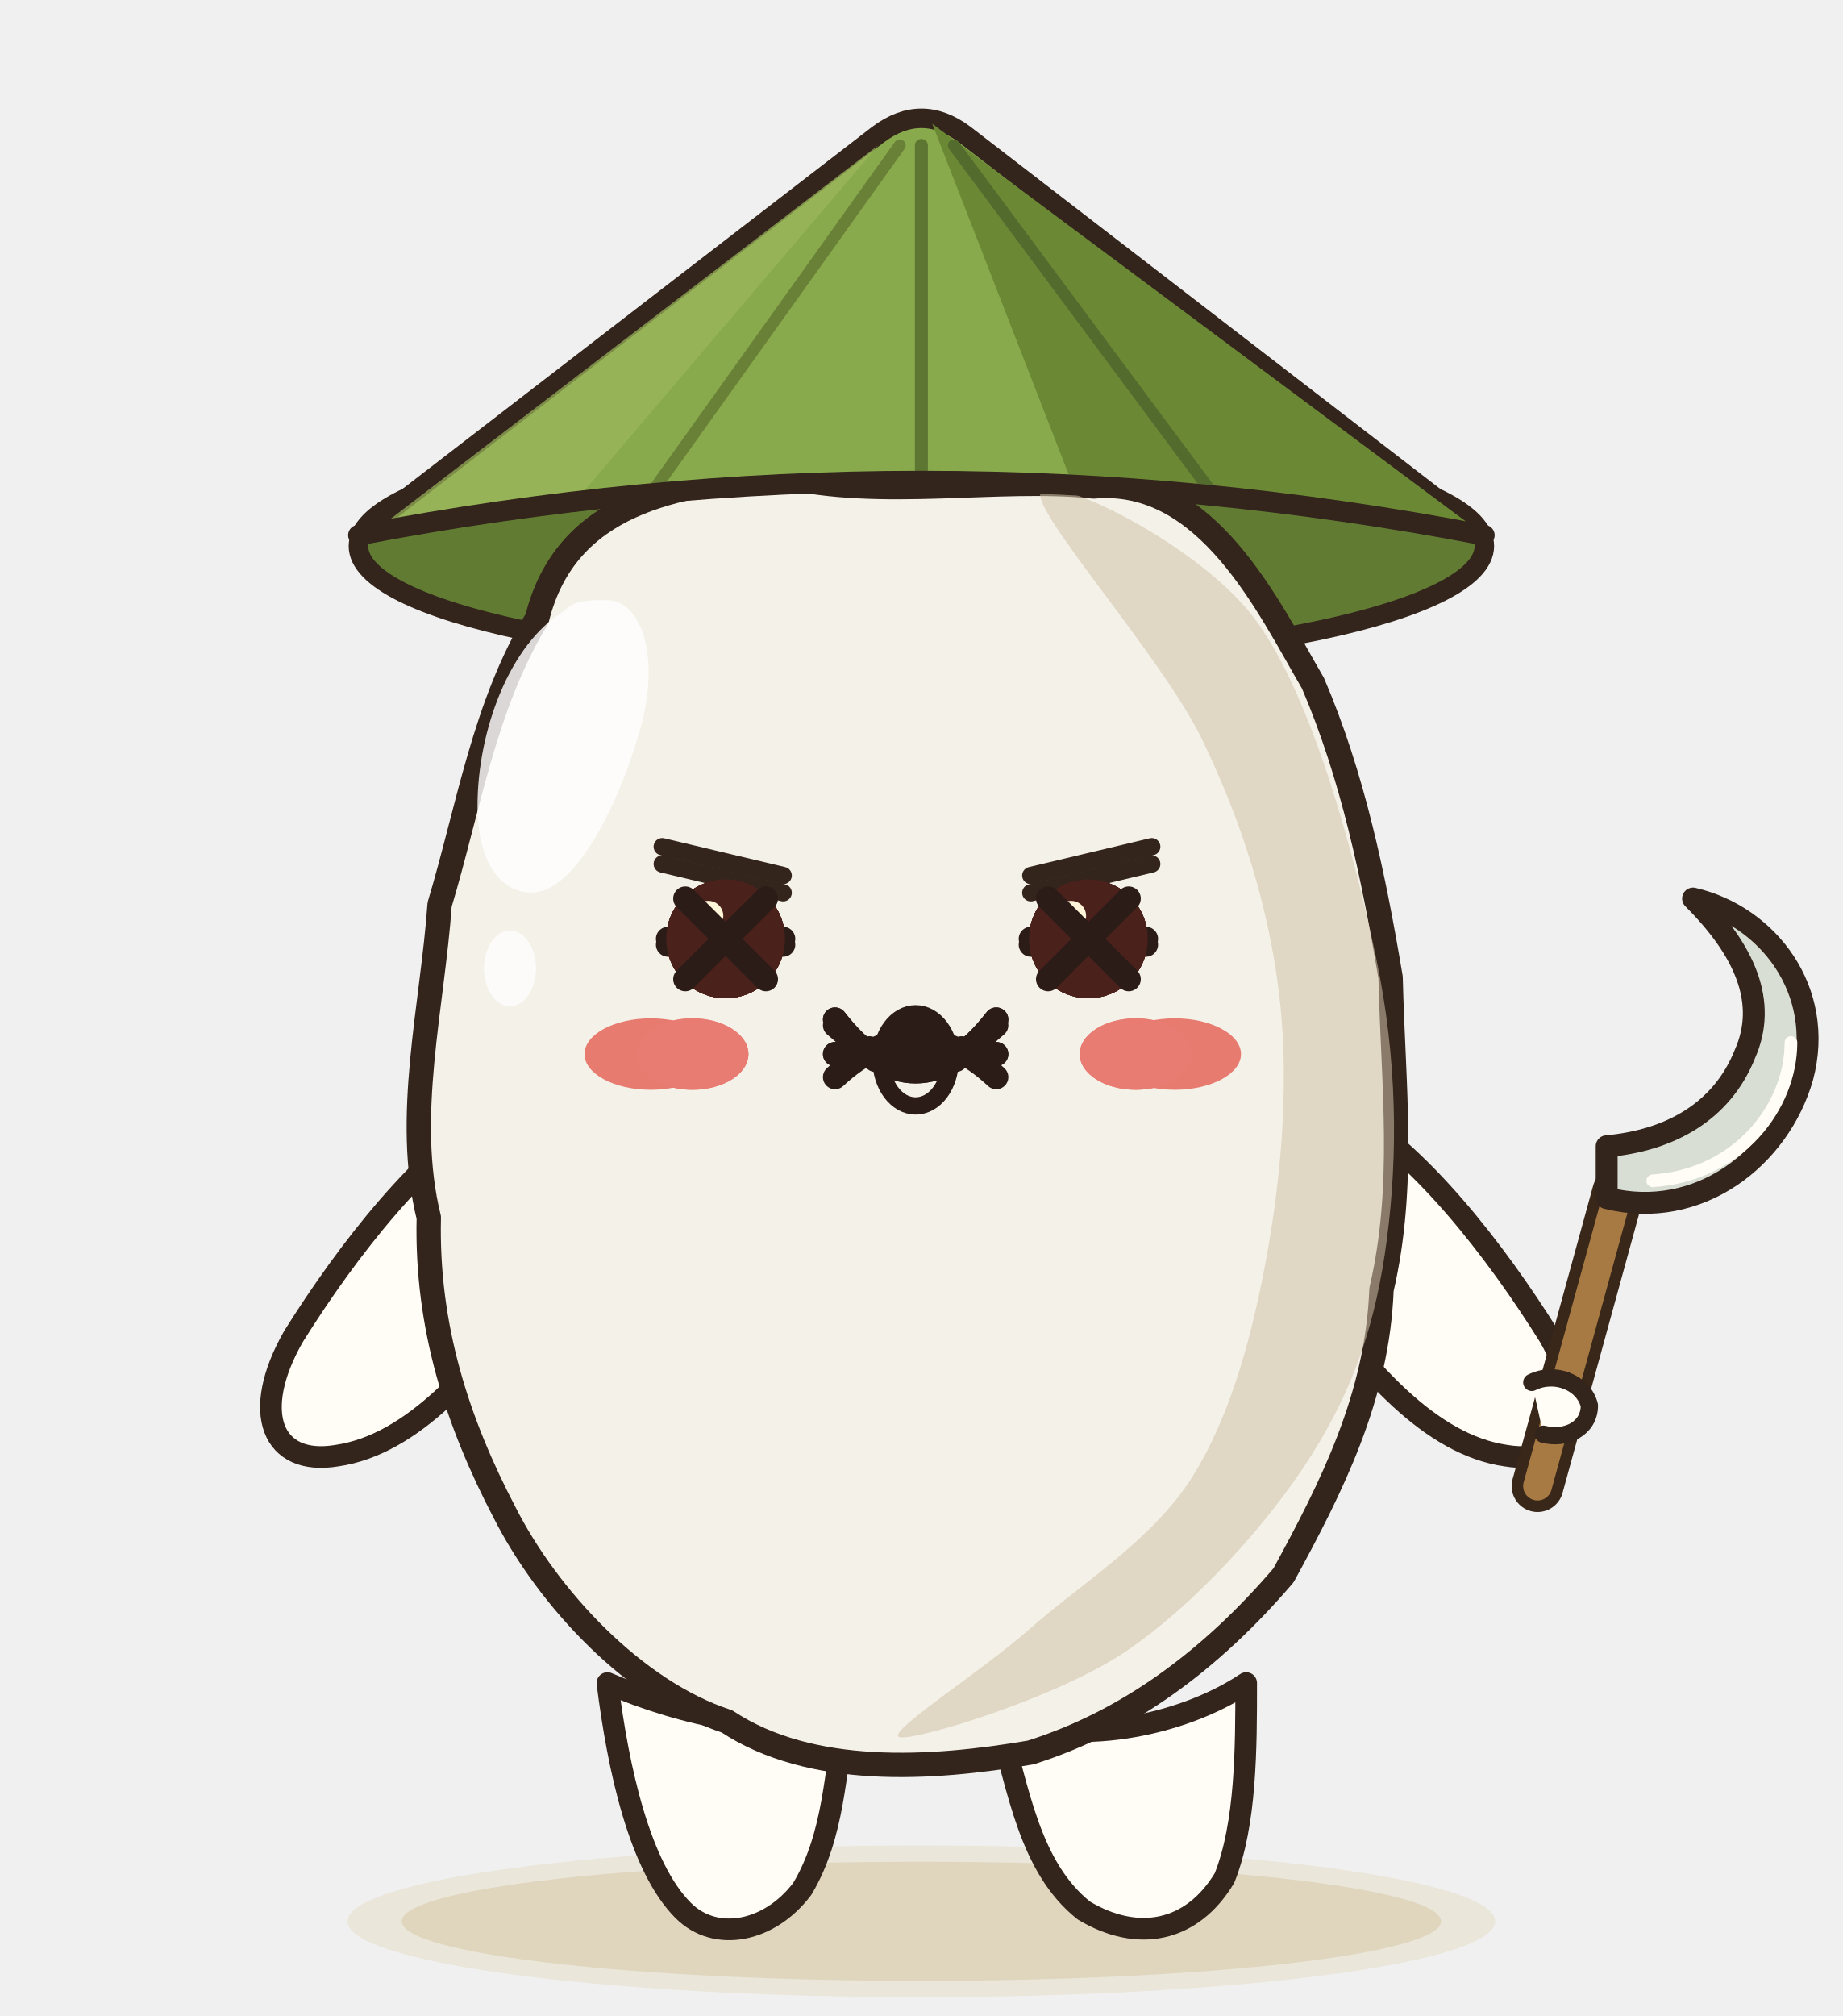
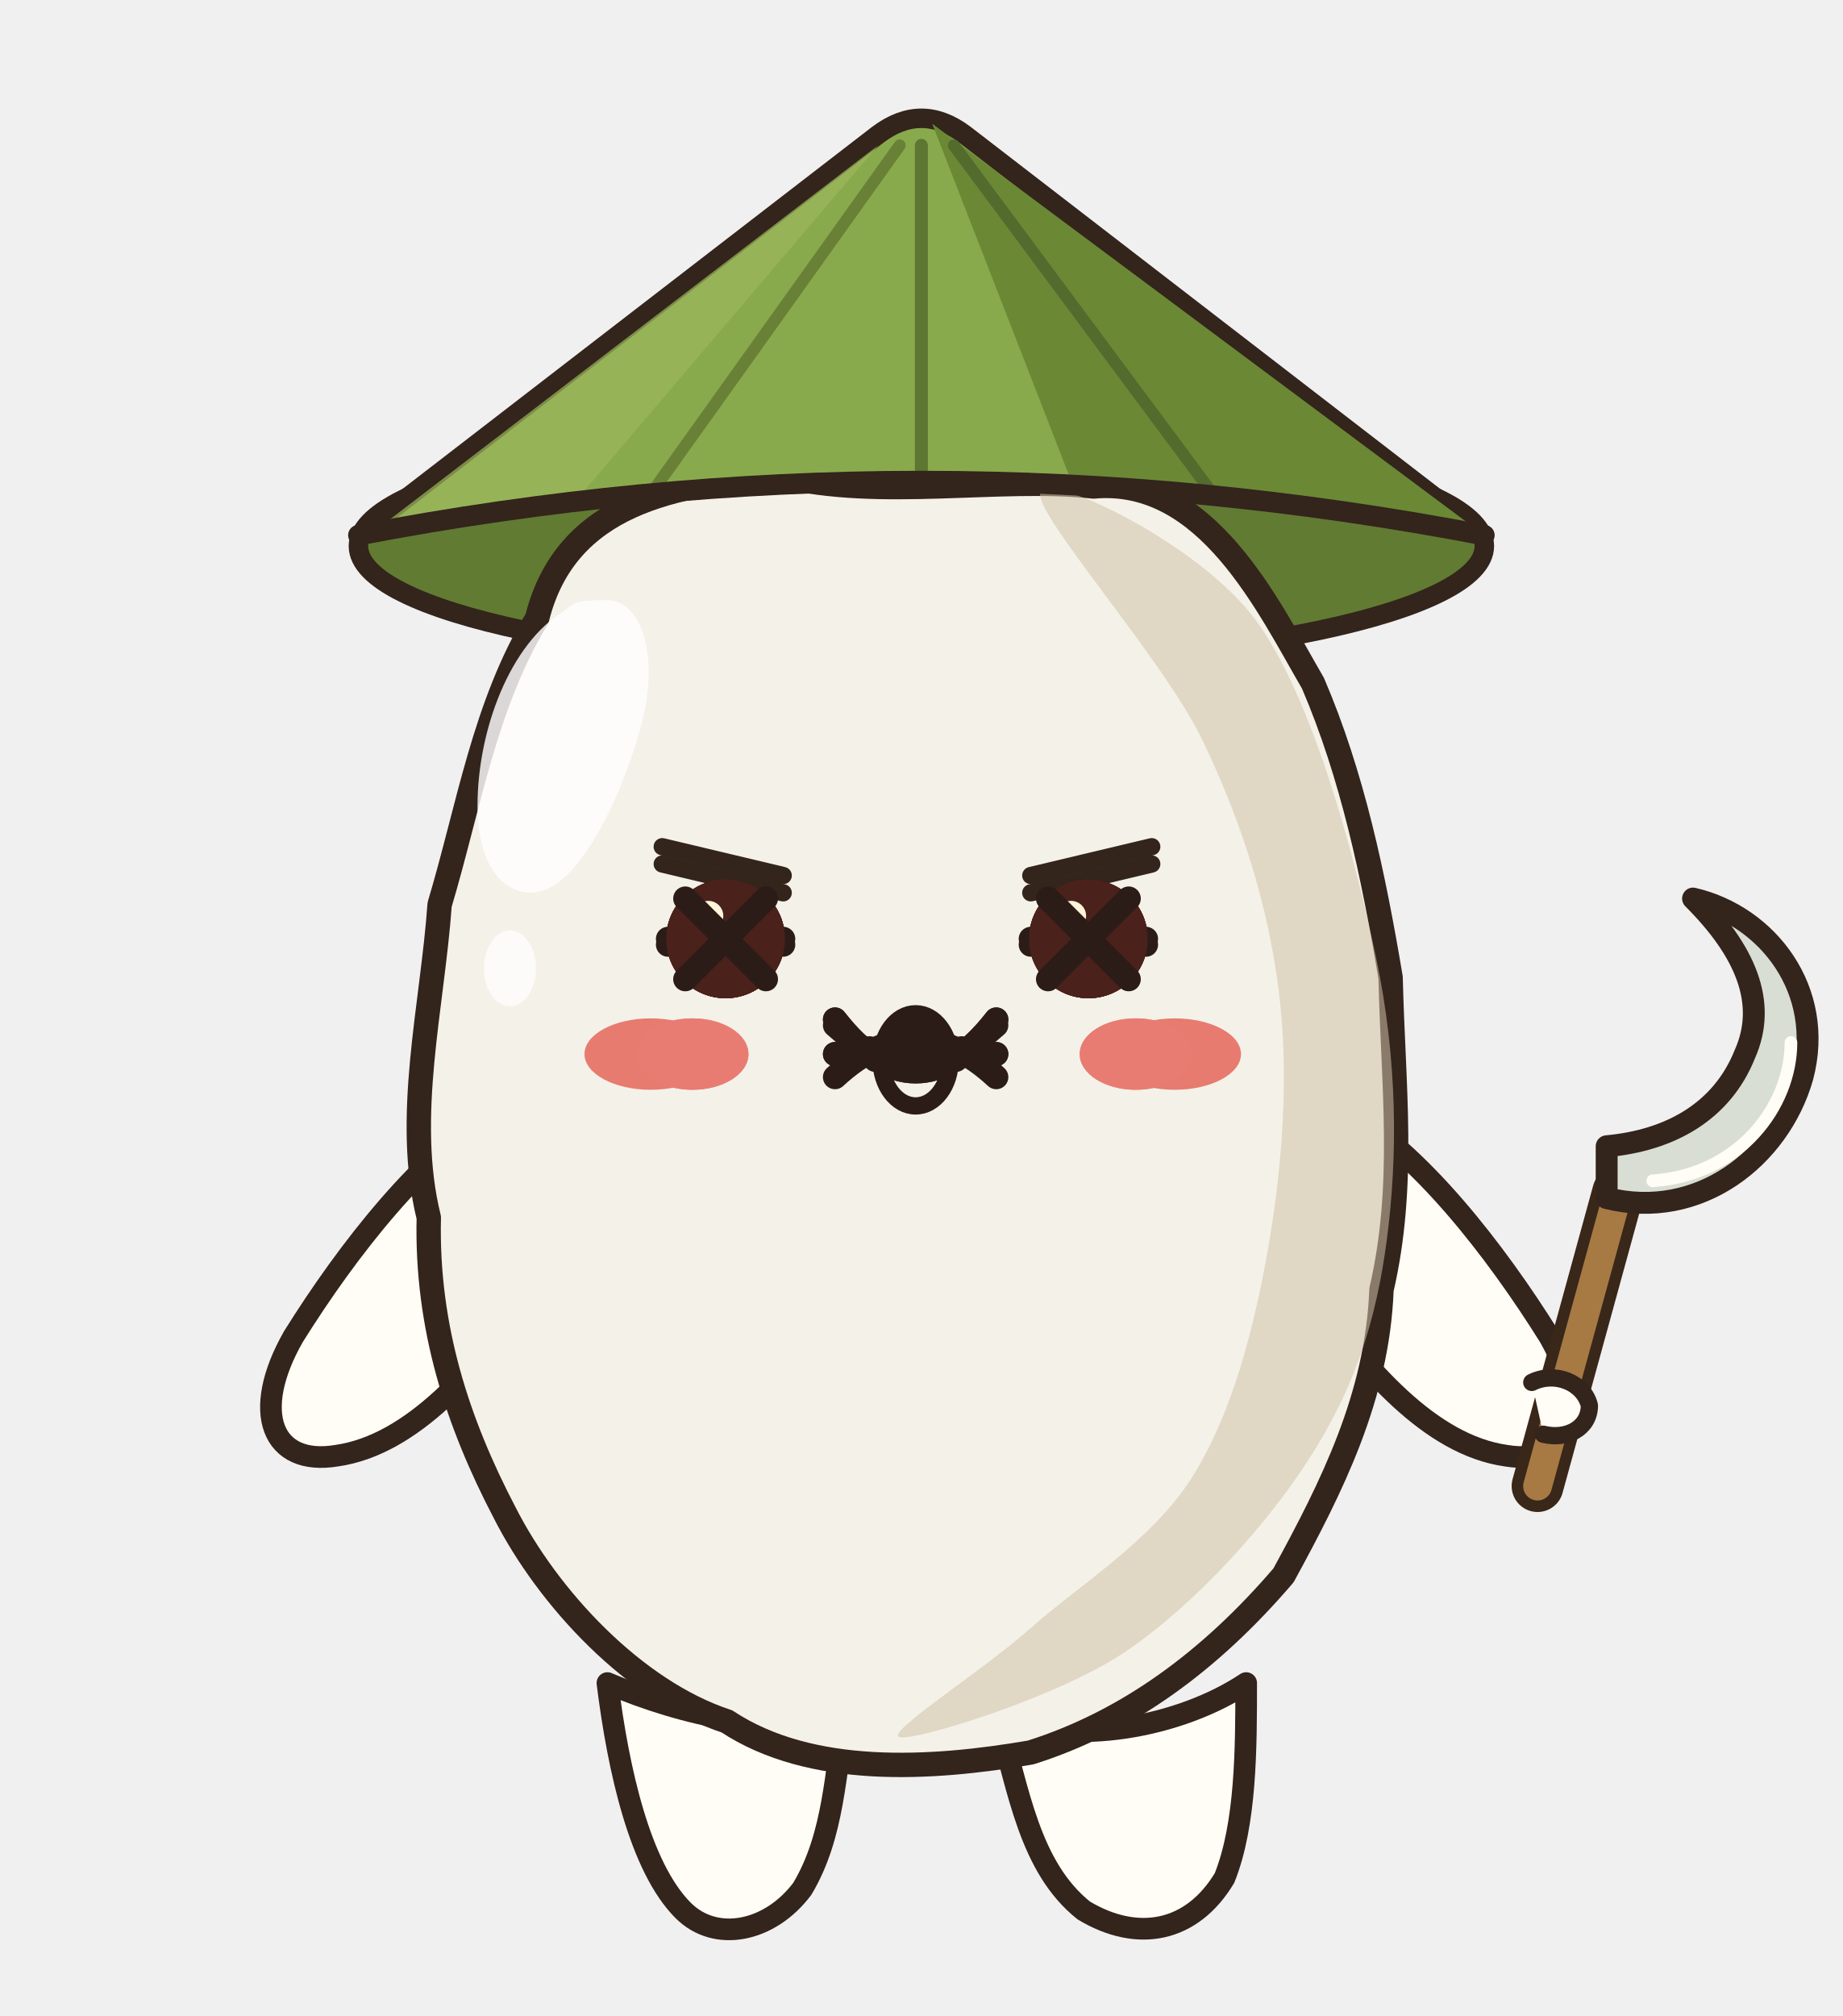
<svg xmlns="http://www.w3.org/2000/svg" width="320" height="350" viewBox="0 0 320 350">
  <g id="conical-hat-back" transform="matrix(1.88 0 0 1.88 -84.4 -59.36)">
    <ellipse id="rice-hat-underside" cx="130" cy="82" rx="52" ry="11" fill="#617b32" stroke="#33241c" stroke-width="1.8" />
  </g>
  <g id="body">
    <g id="rice-source-character" transform="matrix(1.88 0 0 1.88 -84.4 -59.36)">
-       <ellipse id="rice-ground-shadow-soft" cx="130" cy="209" rx="53" ry="7" fill="#d5c494" opacity=".24" />
-       <ellipse id="rice-ground-shadow" cx="130" cy="209" rx="48" ry="5.5" fill="#c9b481" opacity=".32" />
      <path id="rice-arm-left" d="M91 134 C84 138 77 147 72 155 C68 162 70 167 76 166 C83 165 89 158 94 151 Z" fill="#fffdf6" stroke="#33241c" stroke-width="2" stroke-linejoin="round" />
      <path id="rice-arm-right" d="M169 134 C176 138 183 147 188 155 C192 162 190 167 184 166 C177 165 171 158 166 151 Z" fill="#fffdf6" stroke="#33241c" stroke-width="2" stroke-linejoin="round" />
      <path id="rice-foot-left" d="M101 187 C102 195 104 204 108 208 C111 211 116 210 119 206 C122 201 122 195 123 190 C117 192 108 190 101 187 Z" fill="#fffdf6" stroke="#33241c" stroke-width="2" stroke-linejoin="round" />
      <path id="rice-foot-right" d="M137 190 C139 197 140 204 145 208 C150 211 155 210 158 205 C160 200 160 193 160 187 C154 191 144 193 137 190 Z" fill="#fffdf6" stroke="#33241c" stroke-width="2" stroke-linejoin="round" />
      <path id="rice-body-outline" d="M 117.00 75.50 C 126.16 77.75 137.28 75.56 145.90 76.50 C 156.37 75.55 162.03 87.56 166.17 94.67 C 169.83 103.20 171.76 112.44 173.34 121.84 C 173.58 131.87 174.74 141.01 172.50 150.66 C 172.12 160.55 167.92 168.86 163.45 177.05 C 156.68 184.97 148.97 190.61 140.09 193.41 C 130.87 194.99 119.79 195.66 112.04 190.54 C 103.53 187.75 95.52 179.18 91.50 171.25 C 87.18 162.99 84.26 154.15 84.50 144.01 C 82.20 134.71 84.84 124.50 85.50 115.11 C 88.18 106.18 89.62 96.73 94.50 88.70 C 97.16 77.97 107.37 76.22 117.00 75.50 Z" fill="#f4f1e8" stroke="#33241c" stroke-width="2.25" stroke-linejoin="round" />
      <path id="rice-body-side-shade" d="M 141.00 77.00 C 141.83 75.17 155.83 81.83 161.00 89.00 C 166.17 96.17 170.00 110.50 172.00 120.00 C 174.00 129.50 174.00 138.33 173.00 146.00 C 172.00 153.67 170.00 159.67 166.00 166.00 C 162.00 172.33 155.33 179.67 149.00 184.00 C 142.67 188.33 129.50 192.33 128.00 192.00 C 126.50 191.67 135.50 186.00 140.00 182.00 C 144.50 178.00 151.33 173.83 155.00 168.00 C 158.67 162.17 160.67 154.50 162.00 147.00 C 163.33 139.50 164.00 130.83 163.00 123.00 C 162.00 115.17 159.67 107.67 156.00 100.00 C 152.33 92.33 140.17 78.83 141.00 77.00 Z" fill="#d0c1a7" opacity=".55" />
      <path id="rice-body-highlight-large" d="M97 88 C92 91 89 99 89 106 C89 111 91 114 94 114 C98 114 102 106 104 99 C106 92 104 87 101 87 C99 87 98 87 97 88 Z" fill="#ffffff" opacity=".82" />
      <ellipse id="rice-body-highlight-small" cx="92" cy="121" rx="2.4" ry="3.5" fill="#ffffff" opacity=".74" />
    </g>
    <g id="face-neutral">
      <ellipse id="rice-neutral-blush-left" cx="113" cy="183" rx="11.5" ry="6.2" fill="#e77b70" />
      <ellipse id="rice-neutral-blush-right" cx="204" cy="183" rx="11.5" ry="6.2" fill="#e77b70" />
      <ellipse id="rice-neutral-eye-left" cx="126" cy="163" rx="10.3" ry="10.3" fill="#4b211b" />
      <ellipse id="rice-neutral-eye-right" cx="189" cy="163" rx="10.3" ry="10.3" fill="#4b211b" />
      <path id="rice-neutral-mouth" d="M145 177 Q159 195 173 177" fill="none" stroke="#2c1c18" stroke-width="4.2" stroke-linecap="round" />
    </g>
    <g id="face-happy">
      <path id="rice-happy-eye-left" d="M116 164 Q126 151 136 164" fill="none" stroke="#2c1c18" stroke-width="4.2" stroke-linecap="round" />
      <path id="rice-happy-eye-right" d="M179 164 Q189 151 199 164" fill="none" stroke="#2c1c18" stroke-width="4.2" stroke-linecap="round" />
      <path id="rice-happy-mouth" d="M145 177 Q159 195 173 177" fill="none" stroke="#2c1c18" stroke-width="4.2" stroke-linecap="round" />
      <ellipse id="rice-happy-blush-left" transform="translate(160 0) scale(.846 1) translate(-160 0)" cx="113" cy="183" rx="11.5" ry="6.2" fill="#e97c72" />
      <ellipse id="rice-happy-blush-right" transform="translate(160 0) scale(.846 1) translate(-160 0)" cx="204" cy="183" rx="11.5" ry="6.2" fill="#e97c72" />
    </g>
    <g id="face-focused">
      <ellipse id="rice-focused-eye-left" cx="126" cy="163" rx="10.3" ry="10.3" fill="#4b211b" />
      <ellipse id="rice-focused-eye-right" cx="189" cy="163" rx="10.3" ry="10.3" fill="#4b211b" />
      <path id="rice-focused-brows" d="M115 147 L136 152 M179 152 L200 147" fill="none" stroke="#33241c" stroke-width="3" stroke-linecap="round" />
      <path id="rice-focused-mouth" d="M145 183 L173 183" fill="none" stroke="#2c1c18" stroke-width="4.2" stroke-linecap="round" />
    </g>
    <g id="face-attack">
      <ellipse id="rice-attack-eye-left" cx="126" cy="163" rx="10.3" ry="10.3" fill="#4b211b" />
      <ellipse id="rice-attack-eye-right" cx="189" cy="163" rx="10.3" ry="10.3" fill="#4b211b" />
      <path id="rice-attack-brows" d="M115 150 L136 155 M179 155 L200 150" fill="none" stroke="#33241c" stroke-width="3" stroke-linecap="round" />
      <path id="rice-attack-mouth" d="M145 178 L152 184 L159 178 L166 184 L173 178" fill="none" stroke="#2c1c18" stroke-width="4.2" stroke-linecap="round" stroke-linejoin="round" />
    </g>
    <g id="face-surprised">
      <ellipse id="rice-surprised-eye-left" cx="126" cy="163" rx="10.3" ry="10.3" fill="#4b211b" />
      <ellipse id="rice-surprised-eye-right" cx="189" cy="163" rx="10.3" ry="10.3" fill="#4b211b" />
      <ellipse id="rice-surprised-mouth" cx="159" cy="184" rx="6" ry="8" fill="none" stroke="#2c1c18" stroke-width="3" />
    </g>
    <g id="face-hurt">
      <path id="rice-hurt-eye-left" d="M116 163 L136 163" fill="none" stroke="#2c1c18" stroke-width="4.2" stroke-linecap="round" />
      <path id="rice-hurt-eye-right" d="M179 163 L199 163" fill="none" stroke="#2c1c18" stroke-width="4.2" stroke-linecap="round" />
      <path id="rice-hurt-mouth" d="M145 187 Q159 174 173 187" fill="none" stroke="#2c1c18" stroke-width="4.2" stroke-linecap="round" />
      <ellipse id="rice-hurt-blush-left" transform="translate(160 0) scale(.846 1) translate(-160 0)" cx="113" cy="183" rx="11.5" ry="6.2" fill="#e97c72" />
      <ellipse id="rice-hurt-blush-right" transform="translate(160 0) scale(.846 1) translate(-160 0)" cx="204" cy="183" rx="11.5" ry="6.2" fill="#e97c72" />
    </g>
    <g id="face-hungry">
      <circle id="rice-hungry-eye-left" cx="126" cy="163" r="10.3" fill="#4b211b" />
      <circle id="rice-hungry-eye-right" cx="189" cy="163" r="10.3" fill="#4b211b" />
      <circle id="rice-hungry-glint-left" cx="123" cy="159" r="2.6" fill="#fff5d8" />
      <circle id="rice-hungry-glint-right" cx="186" cy="159" r="2.6" fill="#fff5d8" />
      <path id="rice-hungry-mouth" d="M151 182 Q159 189 167 182" fill="none" stroke="#2c1c18" stroke-width="4.2" stroke-linecap="round" />
    </g>
    <g id="face-dead">
      <path id="rice-dead-eyes" d="M119 156 L133 170 M133 156 L119 170 M182 156 L196 170 M196 156 L182 170" fill="none" stroke="#2c1c18" stroke-width="4.2" stroke-linecap="round" />
      <path id="rice-dead-mouth" d="M145 183 L173 183" fill="none" stroke="#2c1c18" stroke-width="4.2" stroke-linecap="round" />
    </g>
  </g>
  <g id="conical-hat" transform="matrix(1.88 0 0 1.88 -84.4 -59.36)">
    <path id="rice-hat-crown" d="M78 81 L126 44 Q130 41 134 44 L182 81 Q130 71 78 81 Z" fill="#89aa4c" stroke="#33241c" stroke-width="1.8" stroke-linejoin="round" />
    <path id="rice-hat-right-plane" d="M131 43 L182 81 Q163 77 144 76.4 Z" fill="#6b8835" />
    <path id="rice-hat-left-plane" d="M126 45 L98 77.9 Q87 79.2 79 81 Z" fill="#9bb85b" opacity=".7" />
    <path id="rice-hat-center-seam" d="M130 45 L130 76" fill="none" stroke="#5d7631" stroke-width="1.2" stroke-linecap="round" />
    <path id="rice-hat-left-seam" d="M128 45 L105 77.2" fill="none" stroke="#698137" stroke-width="1.1" stroke-linecap="round" />
    <path id="rice-hat-right-seam" d="M133 45 L157 77.3" fill="none" stroke="#536b2d" stroke-width="1.1" stroke-linecap="round" />
    <path id="rice-hat-front-rim" d="M78 81 Q130 71 182 81" fill="none" stroke="#33241c" stroke-width="1.9" stroke-linecap="round" />
  </g>
  <g id="sickle">
    <path id="rice-sickle-handle-outline" d="M267 258 L281 207" fill="none" stroke="#39271a" stroke-width="9" stroke-linecap="round" />
    <path id="rice-sickle-handle-wood" d="M267 258 L281 207" fill="none" stroke="#a77a43" stroke-width="5" stroke-linecap="round" />
    <path id="rice-sickle-blade" d="M279 208 C295 212 309 201 313 187 C317 172 307 159 294 156 C303 165 307 174 303 183 C299 193 290 198 279 199 Z" fill="#d9ded4" stroke="#33241c" stroke-width="3.8" stroke-linejoin="round" />
    <path id="rice-sickle-blade-glint" d="M287 205 C302 204 311 192 311 181" fill="none" stroke="#fffdf5" stroke-width="2.2" stroke-linecap="round" />
    <path id="rice-sickle-grip-thumb" d="M266 240 C270 238 275 240 276 244 C276 248 272 250 268 249" fill="#fffdf6" stroke="#33241c" stroke-width="3" stroke-linecap="round" stroke-linejoin="round" />
  </g>
</svg>
